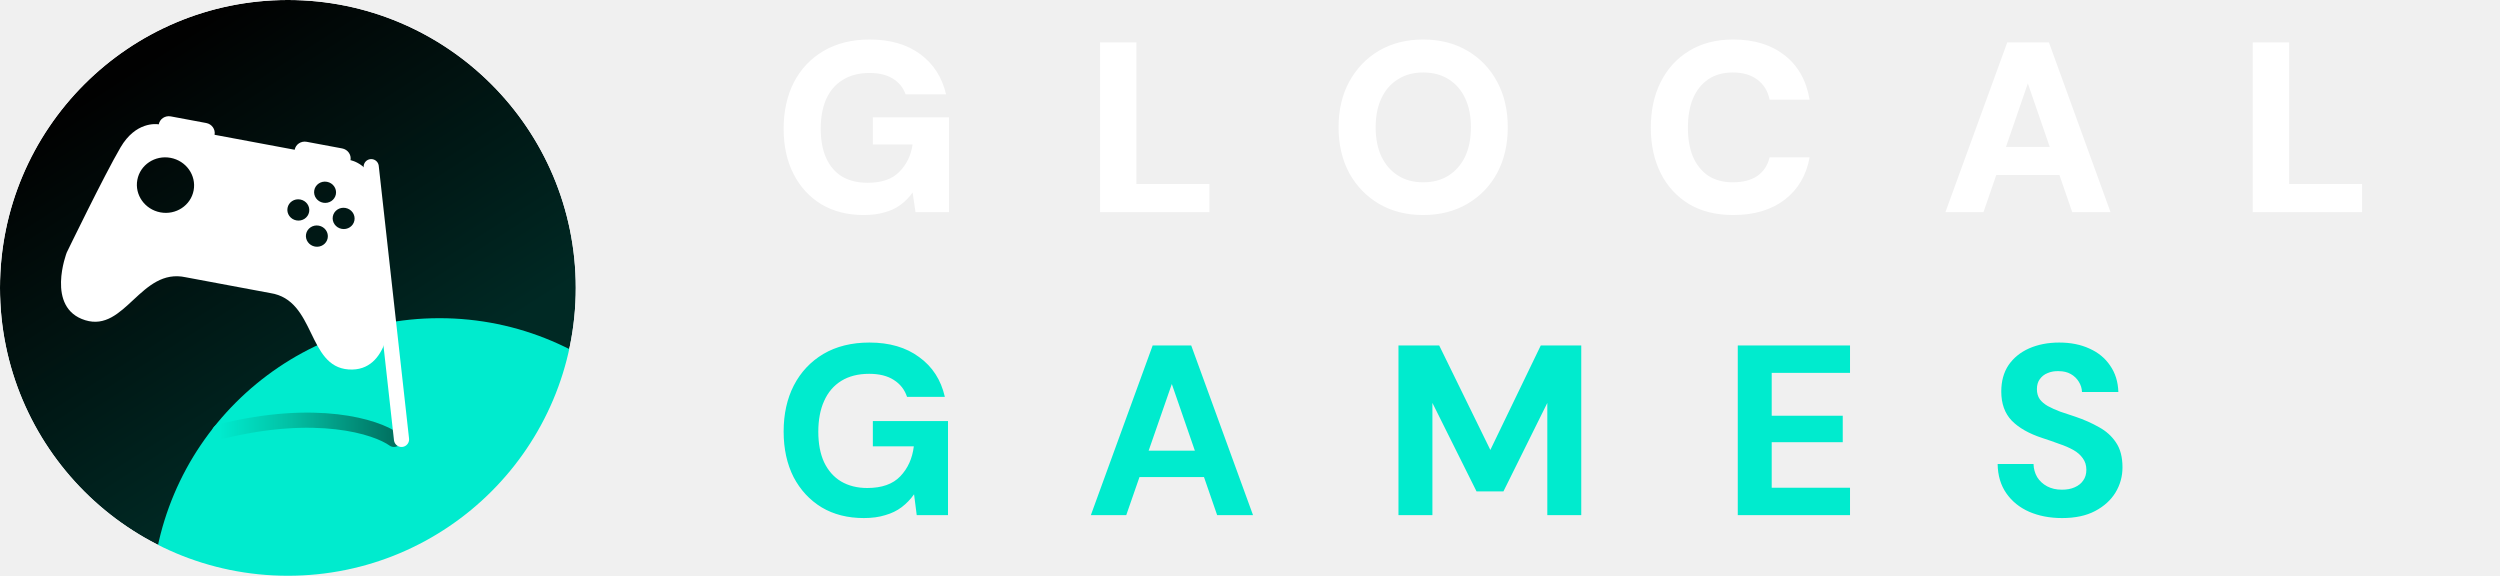
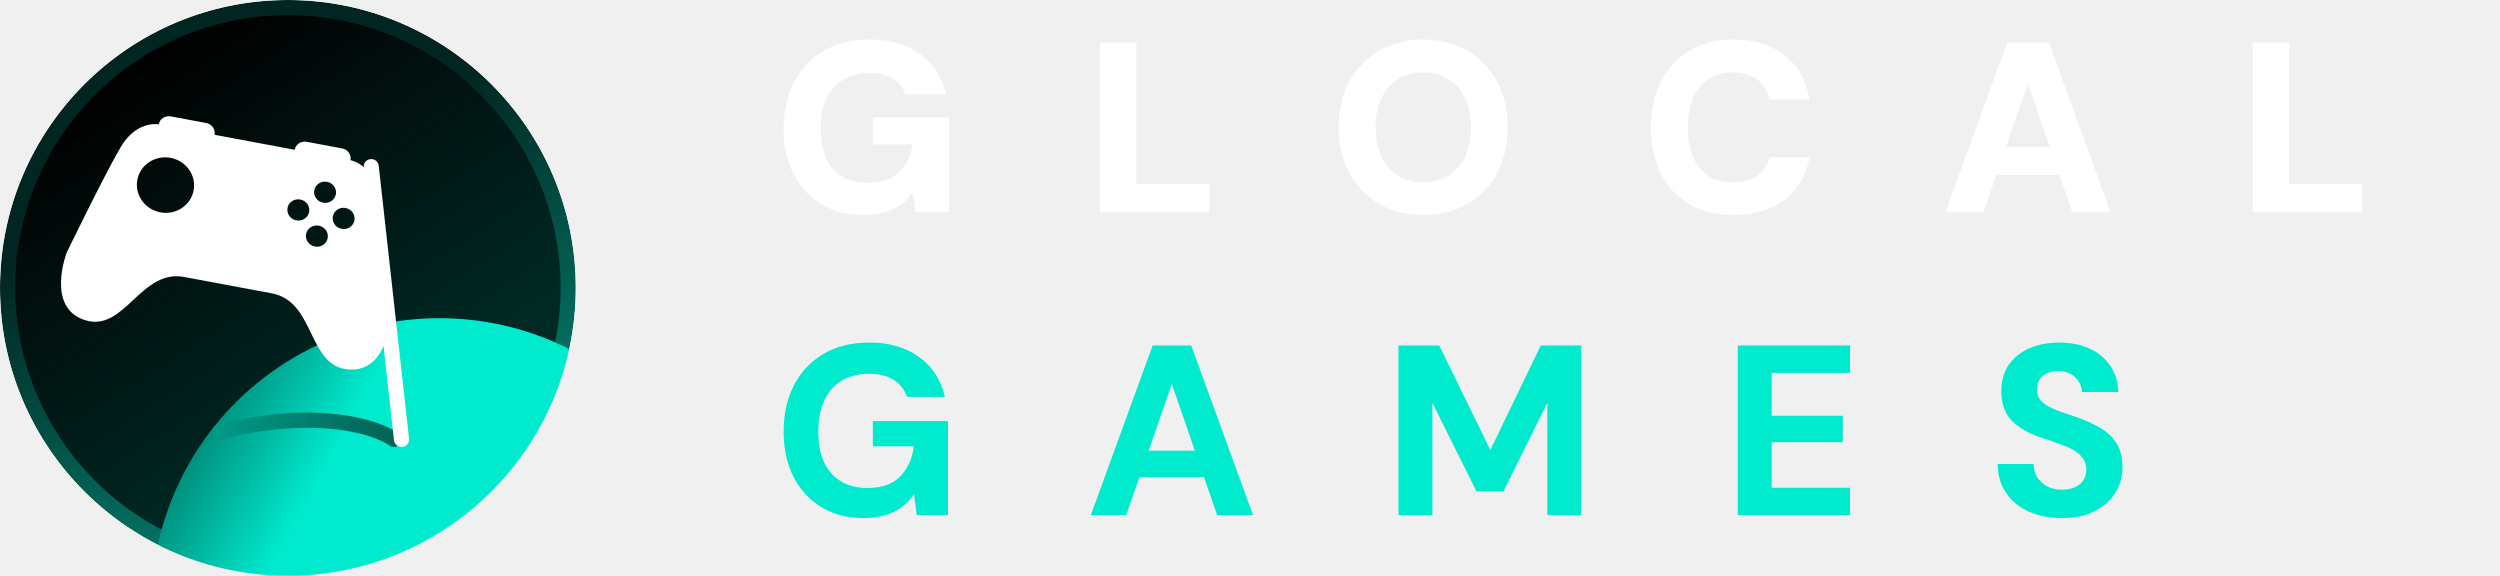
<svg xmlns="http://www.w3.org/2000/svg" width="165" height="38" viewBox="0 0 165 38" fill="none">
  <path d="M57 14.192C55.944 14.192 55.016 13.957 54.216 13.488C53.427 13.008 52.813 12.341 52.376 11.488C51.939 10.635 51.72 9.637 51.72 8.496C51.72 7.344 51.944 6.325 52.392 5.44C52.851 4.555 53.507 3.861 54.36 3.36C55.213 2.859 56.227 2.608 57.4 2.608C58.744 2.608 59.853 2.928 60.728 3.568C61.603 4.208 62.173 5.093 62.44 6.224H59.768C59.608 5.776 59.325 5.429 58.92 5.184C58.525 4.939 58.013 4.816 57.384 4.816C56.691 4.816 56.099 4.971 55.608 5.28C55.128 5.579 54.765 6.005 54.52 6.56C54.285 7.104 54.168 7.749 54.168 8.496C54.168 9.264 54.291 9.915 54.536 10.448C54.781 10.981 55.133 11.387 55.592 11.664C56.061 11.931 56.621 12.064 57.272 12.064C58.189 12.064 58.883 11.824 59.352 11.344C59.832 10.864 60.125 10.261 60.232 9.536H57.608V7.744H62.632V14H60.424L60.232 12.704C60.008 13.024 59.741 13.296 59.432 13.52C59.133 13.744 58.781 13.909 58.376 14.016C57.981 14.133 57.523 14.192 57 14.192ZM72.603 14V2.8H75.003V12.144H79.819V14H72.603ZM93.929 14.192C92.83 14.192 91.86 13.947 91.017 13.456C90.185 12.965 89.529 12.288 89.049 11.424C88.58 10.549 88.345 9.541 88.345 8.4C88.345 7.259 88.58 6.256 89.049 5.392C89.529 4.517 90.185 3.835 91.017 3.344C91.86 2.853 92.83 2.608 93.929 2.608C95.028 2.608 95.998 2.853 96.841 3.344C97.684 3.835 98.34 4.517 98.809 5.392C99.278 6.256 99.513 7.259 99.513 8.4C99.513 9.541 99.278 10.549 98.809 11.424C98.34 12.288 97.684 12.965 96.841 13.456C95.998 13.947 95.028 14.192 93.929 14.192ZM93.929 12.032C94.58 12.032 95.14 11.883 95.609 11.584C96.078 11.285 96.441 10.869 96.697 10.336C96.953 9.792 97.081 9.147 97.081 8.4C97.081 7.653 96.953 7.013 96.697 6.48C96.441 5.936 96.078 5.52 95.609 5.232C95.14 4.933 94.58 4.784 93.929 4.784C93.289 4.784 92.734 4.933 92.265 5.232C91.796 5.52 91.433 5.936 91.177 6.48C90.921 7.013 90.793 7.653 90.793 8.4C90.793 9.147 90.921 9.792 91.177 10.336C91.433 10.869 91.796 11.285 92.265 11.584C92.734 11.883 93.289 12.032 93.929 12.032ZM114.394 14.192C113.264 14.192 112.293 13.952 111.482 13.472C110.672 12.981 110.048 12.304 109.61 11.44C109.173 10.565 108.954 9.563 108.954 8.432C108.954 7.28 109.173 6.272 109.61 5.408C110.048 4.533 110.672 3.851 111.482 3.36C112.293 2.859 113.264 2.608 114.394 2.608C115.77 2.608 116.901 2.955 117.786 3.648C118.672 4.341 119.221 5.317 119.434 6.576H116.794C116.677 6.011 116.41 5.573 115.994 5.264C115.578 4.944 115.034 4.784 114.362 4.784C113.733 4.784 113.194 4.933 112.746 5.232C112.309 5.531 111.973 5.952 111.738 6.496C111.514 7.029 111.402 7.675 111.402 8.432C111.402 9.168 111.514 9.808 111.738 10.352C111.973 10.885 112.309 11.301 112.746 11.6C113.194 11.888 113.733 12.032 114.362 12.032C115.034 12.032 115.573 11.893 115.978 11.616C116.394 11.328 116.666 10.917 116.794 10.384H119.434C119.221 11.568 118.672 12.501 117.786 13.184C116.901 13.856 115.77 14.192 114.394 14.192ZM128.398 14L132.478 2.8H135.23L139.294 14H136.766L133.838 5.504L130.91 14H128.398ZM130.174 11.552L130.798 9.696H136.686L137.31 11.552H130.174ZM148.681 14V2.8H151.081V12.144H155.897V14H148.681Z" fill="white" />
  <path d="M57.016 34.192C55.949 34.192 55.021 33.957 54.232 33.488C53.443 33.008 52.824 32.341 52.376 31.488C51.939 30.624 51.72 29.621 51.72 28.48C51.72 27.328 51.944 26.315 52.392 25.44C52.851 24.555 53.501 23.861 54.344 23.36C55.197 22.859 56.211 22.608 57.384 22.608C58.707 22.608 59.8 22.928 60.664 23.568C61.539 24.197 62.104 25.072 62.36 26.192H59.864C59.704 25.712 59.411 25.339 58.984 25.072C58.568 24.805 58.029 24.672 57.368 24.672C56.643 24.672 56.029 24.827 55.528 25.136C55.027 25.445 54.648 25.888 54.392 26.464C54.136 27.029 54.008 27.707 54.008 28.496C54.008 29.285 54.136 29.957 54.392 30.512C54.659 31.067 55.032 31.488 55.512 31.776C56.003 32.064 56.579 32.208 57.24 32.208C58.2 32.208 58.925 31.952 59.416 31.44C59.917 30.917 60.216 30.256 60.312 29.456H57.608V27.792H62.568V34H60.504L60.328 32.624C60.093 32.955 59.821 33.237 59.512 33.472C59.203 33.707 58.84 33.883 58.424 34C58.019 34.128 57.549 34.192 57.016 34.192ZM71.996 34L76.076 22.8H78.62L82.7 34H80.332L77.34 25.344L74.332 34H71.996ZM73.788 31.488L74.38 29.744H80.14L80.716 31.488H73.788ZM92.299 34V22.8H94.987L98.363 29.696L101.691 22.8H104.363V34H102.123V26.592L99.227 32.432H97.451L94.539 26.592V34H92.299ZM114.693 34V22.8H122.101V24.608H116.933V27.44H121.621V29.184H116.933V32.192H122.101V34H114.693ZM136.1 34.192C135.29 34.192 134.564 34.053 133.924 33.776C133.295 33.499 132.794 33.093 132.42 32.56C132.047 32.027 131.855 31.381 131.844 30.624H134.212C134.223 30.944 134.303 31.232 134.452 31.488C134.612 31.744 134.831 31.947 135.108 32.096C135.386 32.245 135.711 32.32 136.084 32.32C136.415 32.32 136.698 32.267 136.932 32.16C137.178 32.053 137.364 31.904 137.492 31.712C137.631 31.52 137.7 31.285 137.7 31.008C137.7 30.709 137.62 30.453 137.46 30.24C137.311 30.027 137.103 29.845 136.836 29.696C136.57 29.547 136.26 29.413 135.908 29.296C135.567 29.168 135.199 29.04 134.804 28.912C133.919 28.624 133.242 28.24 132.772 27.76C132.314 27.28 132.084 26.64 132.084 25.84C132.084 25.157 132.244 24.576 132.564 24.096C132.895 23.616 133.348 23.248 133.924 22.992C134.511 22.736 135.172 22.608 135.908 22.608C136.666 22.608 137.332 22.741 137.908 23.008C138.484 23.264 138.938 23.637 139.268 24.128C139.61 24.619 139.791 25.2 139.812 25.872H137.412C137.402 25.627 137.332 25.403 137.204 25.2C137.076 24.987 136.9 24.816 136.676 24.688C136.452 24.56 136.186 24.496 135.876 24.496C135.61 24.485 135.364 24.528 135.14 24.624C134.927 24.709 134.756 24.843 134.628 25.024C134.5 25.195 134.436 25.413 134.436 25.68C134.436 25.947 134.5 26.171 134.628 26.352C134.756 26.523 134.932 26.672 135.156 26.8C135.391 26.928 135.663 27.051 135.972 27.168C136.282 27.275 136.618 27.387 136.98 27.504C137.546 27.696 138.063 27.925 138.532 28.192C139.002 28.448 139.375 28.784 139.652 29.2C139.94 29.616 140.084 30.165 140.084 30.848C140.084 31.445 139.93 32 139.62 32.512C139.311 33.013 138.863 33.419 138.276 33.728C137.69 34.037 136.964 34.192 136.1 34.192Z" fill="#00EBCE" />
  <mask id="mask0_14_83" style="mask-type:luminance" maskUnits="userSpaceOnUse" x="0" y="0" width="38" height="38">
    <path d="M38 19C38 8.507 29.493 0 19 0C8.507 0 0 8.507 0 19C0 29.493 8.507 38 19 38C29.493 38 38 29.493 38 19Z" fill="white" />
  </mask>
  <g mask="url(#mask0_14_83)">
-     <path d="M19 38C29.493 38 38 29.493 38 19C38 8.507 29.493 0 19 0C8.507 0 0 8.507 0 19C0 29.493 8.507 38 19 38Z" fill="url(#paint0_linear_14_83)" />
+     <path d="M19 0.5C29.217 0.5 37.5 8.783 37.5 19C37.5 29.217 29.217 37.5 19 37.5C8.783 37.5 0.5 29.217 0.5 19C0.5 8.783 8.783 0.5 19 0.5Z" fill="url(#paint0_linear_14_83)" stroke="url(#paint1_linear_14_83)" />
    <path d="M29 59C39.493 59 48 50.493 48 40C48 29.507 39.493 21 29 21C18.507 21 10 29.507 10 40C10 50.493 18.507 59 29 59Z" fill="#00EBCE" />
-     <path d="M26 29C24.833 28.167 20.9 26.9 14.5 28.5" stroke="url(#paint1_linear_14_83)" stroke-linecap="round" />
+     <path d="M29 59C39.493 59 48 50.493 48 40C48 29.507 39.493 21 29 21C18.507 21 10 29.507 10 40C10 50.493 18.507 59 29 59Z" fill="url(#paint2_linear_14_83)" fill-opacity="0.4" />
+     <path d="M26 29C24.833 28.167 20.9 26.9 14.5 28.5" stroke="url(#paint3_linear_14_83)" stroke-linecap="round" />
    <path d="M25.757 20.661C25.757 20.661 25.292 14.989 24.952 12.903C24.613 10.818 23.133 10.573 23.133 10.573C23.2 10.213 22.954 9.866 22.582 9.796L20.242 9.359C19.871 9.289 19.515 9.524 19.448 9.884L14.162 8.896C14.229 8.536 13.983 8.188 13.611 8.119L11.272 7.682C10.9 7.612 10.545 7.847 10.478 8.207C10.314 8.18 8.96 8.015 7.956 9.726C6.887 11.548 4.404 16.669 4.404 16.669C4.404 16.669 2.991 20.321 5.625 21.134C8.258 21.948 9.294 17.648 12.257 18.299L17.847 19.344C20.844 19.808 20.257 24.191 23.007 24.384C25.754 24.576 25.757 20.661 25.757 20.661ZM10.585 14.016C9.56 13.824 8.878 12.863 9.064 11.87C9.25 10.876 10.232 10.227 11.258 10.418C12.285 10.611 12.966 11.571 12.78 12.565C12.594 13.558 11.611 14.208 10.585 14.016ZM19.561 14.546C19.166 14.473 18.905 14.104 18.977 13.723C19.048 13.342 19.424 13.093 19.818 13.167C20.212 13.24 20.473 13.608 20.402 13.99C20.332 14.371 19.954 14.62 19.561 14.546ZM20.785 16.273C20.391 16.199 20.13 15.831 20.201 15.45C20.273 15.069 20.649 14.82 21.043 14.893C21.437 14.967 21.698 15.335 21.627 15.716C21.555 16.098 21.179 16.347 20.785 16.273ZM21.326 13.379C20.932 13.306 20.671 12.938 20.742 12.556C20.814 12.175 21.19 11.926 21.584 12C21.978 12.073 22.239 12.441 22.168 12.823C22.096 13.203 21.72 13.453 21.326 13.379ZM22.551 15.105C22.157 15.032 21.896 14.664 21.967 14.282C22.038 13.901 22.415 13.652 22.809 13.726C23.203 13.8 23.464 14.168 23.392 14.549C23.321 14.93 22.945 15.179 22.551 15.105Z" fill="white" />
    <path d="M26.5 29L24.5 11" stroke="white" stroke-linecap="round" />
  </g>
  <defs>
    <linearGradient id="paint0_linear_14_83" x1="23.5" y1="38" x2="4" y2="7.5" gradientUnits="userSpaceOnUse">
      <stop offset="0.238" stop-color="#002924" />
      <stop offset="1" stop-color="#010101" />
    </linearGradient>
-     <linearGradient id="paint1_linear_14_83" x1="14.5" y1="28.5" x2="28" y2="28.5" gradientUnits="userSpaceOnUse">
-       <stop stop-color="#00EBCE" />
-       <stop offset="0.356" stop-color="#02BFA3" />
+     <linearGradient id="paint1_linear_14_83" x1="19" y1="9.5" x2="30" y2="35" gradientUnits="userSpaceOnUse">
+       <stop stop-color="#012520" />
+       <stop offset="1" stop-color="#048B78" />
+     </linearGradient>
+     <linearGradient id="paint2_linear_14_83" x1="14.5" y1="26" x2="22" y2="30" gradientUnits="userSpaceOnUse">
+       <stop />
+       <stop offset="1" stop-opacity="0" />
+     </linearGradient>
+     <linearGradient id="paint3_linear_14_83" x1="14.5" y1="28.5" x2="28" y2="28.5" gradientUnits="userSpaceOnUse">
+       <stop stop-color="#019986" />
      <stop offset="1" stop-color="#01594C" />
    </linearGradient>
  </defs>
</svg>
